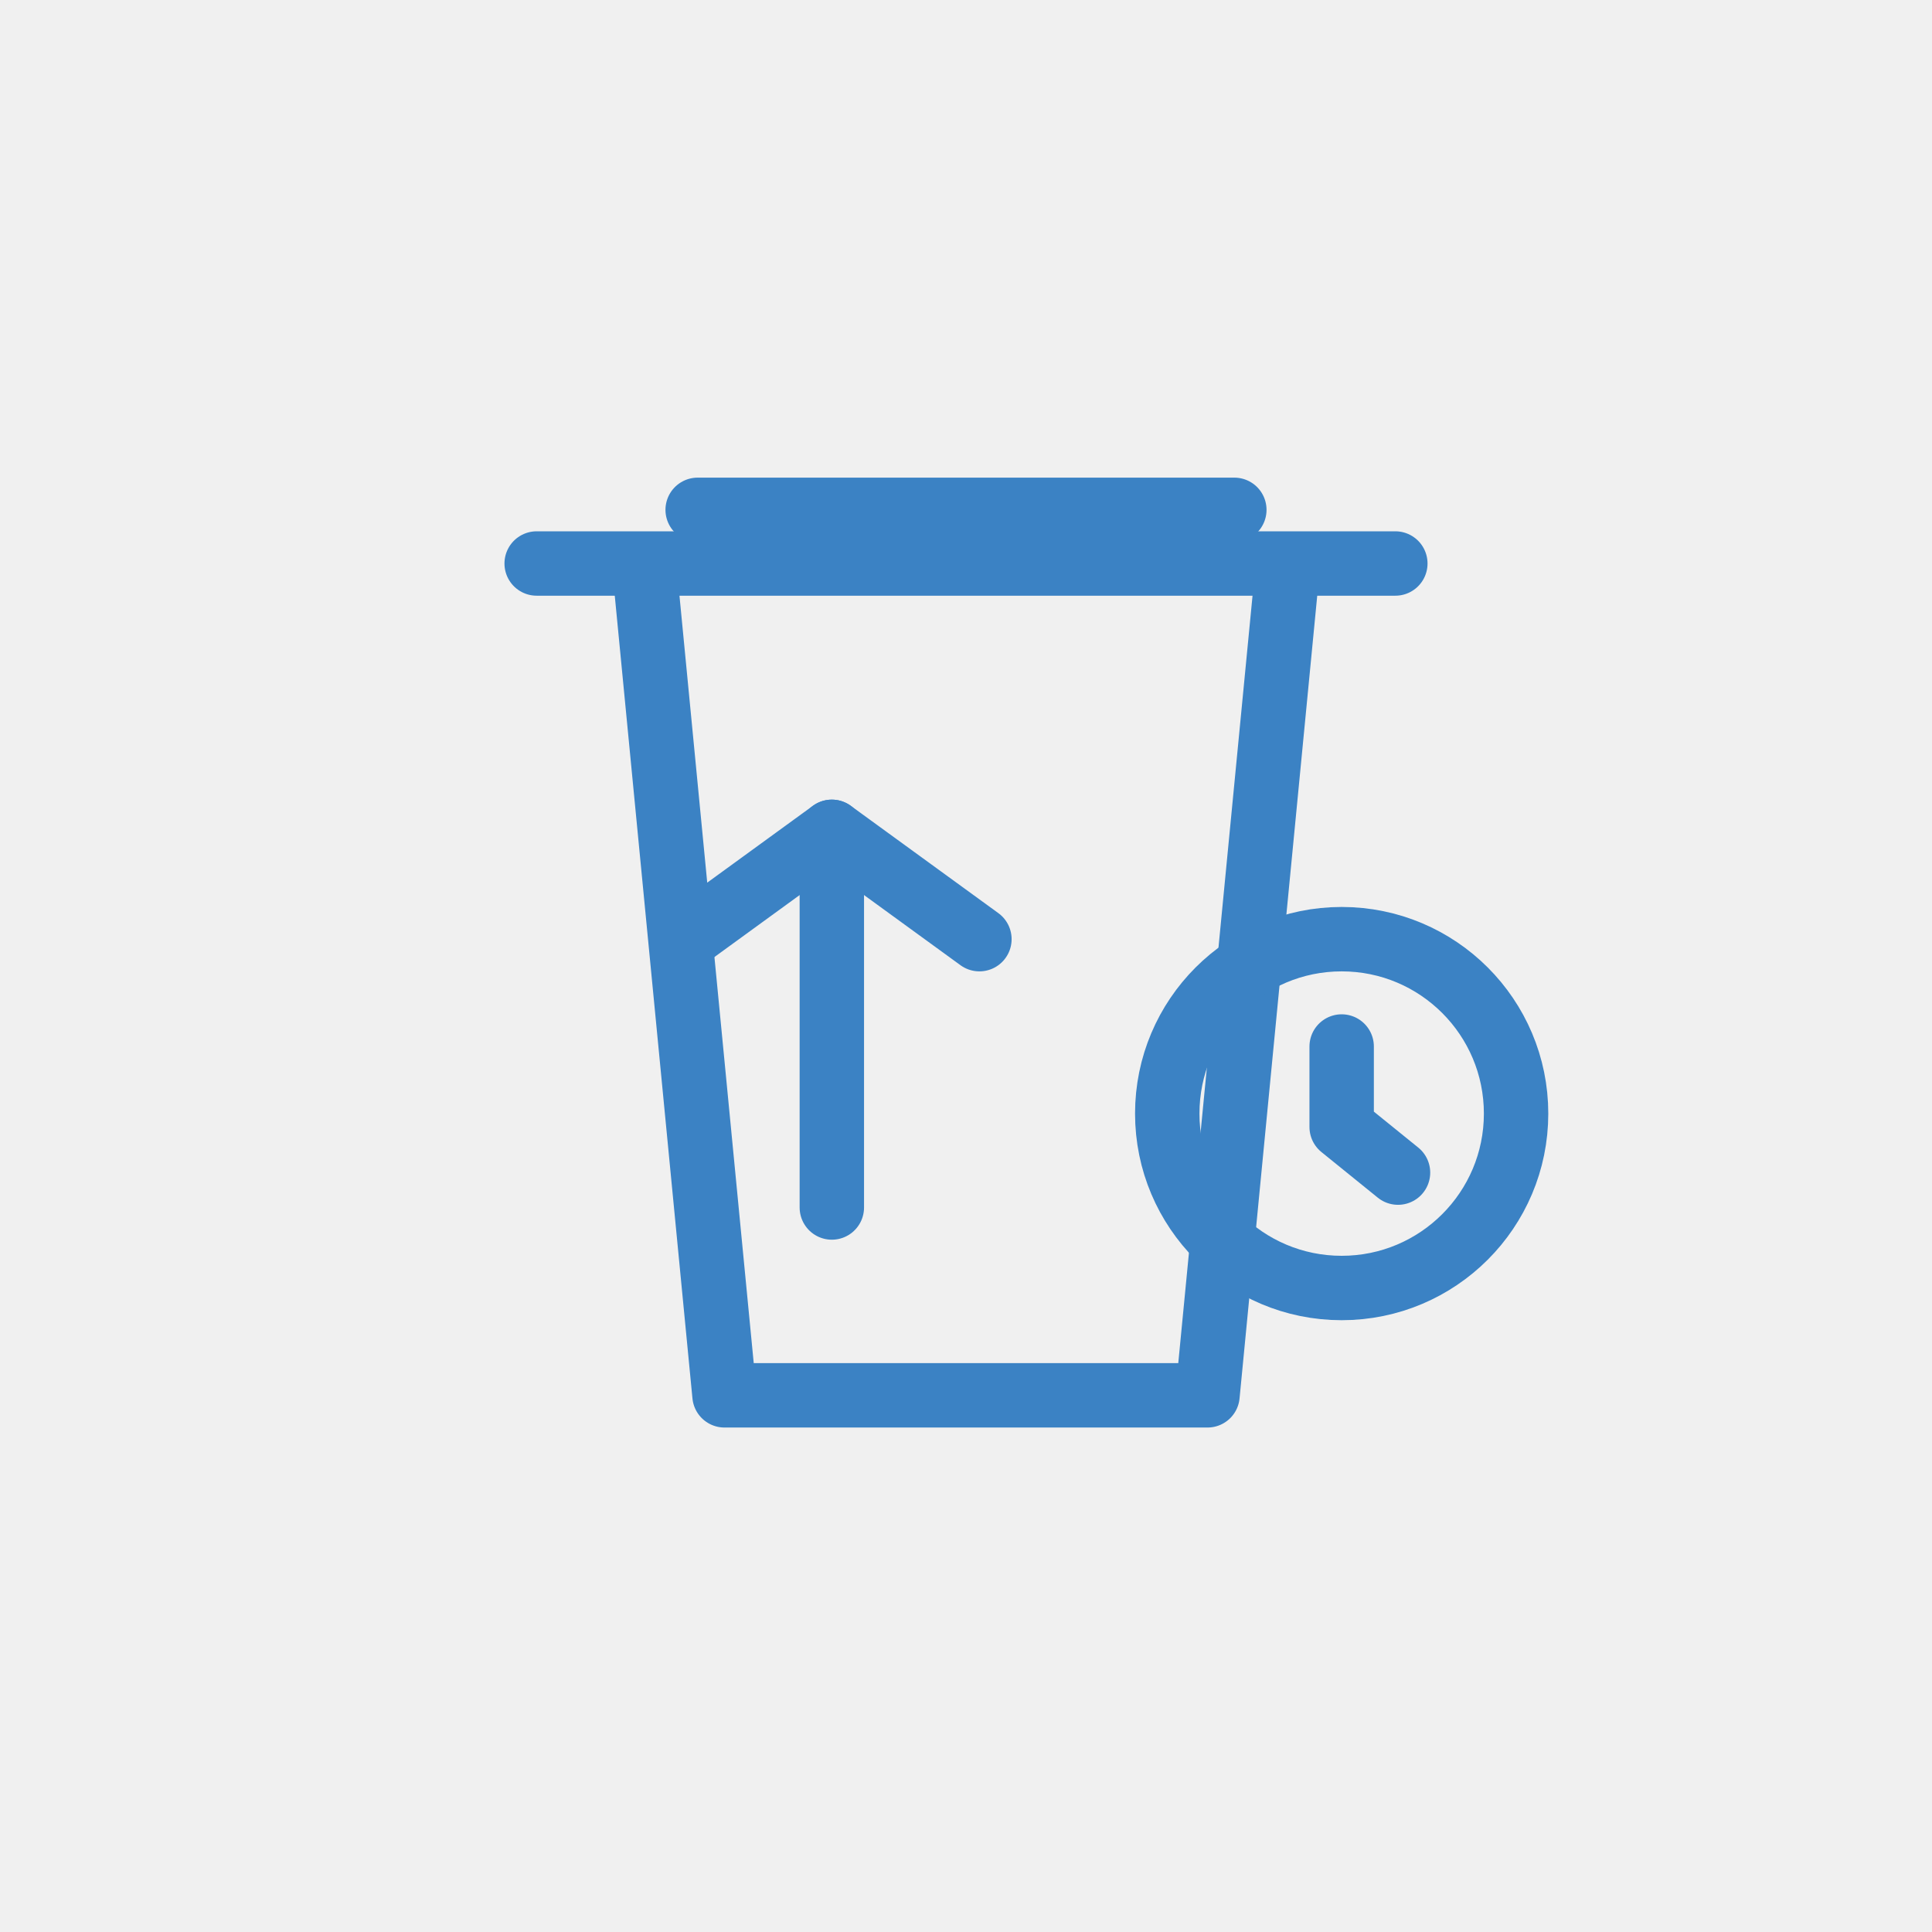
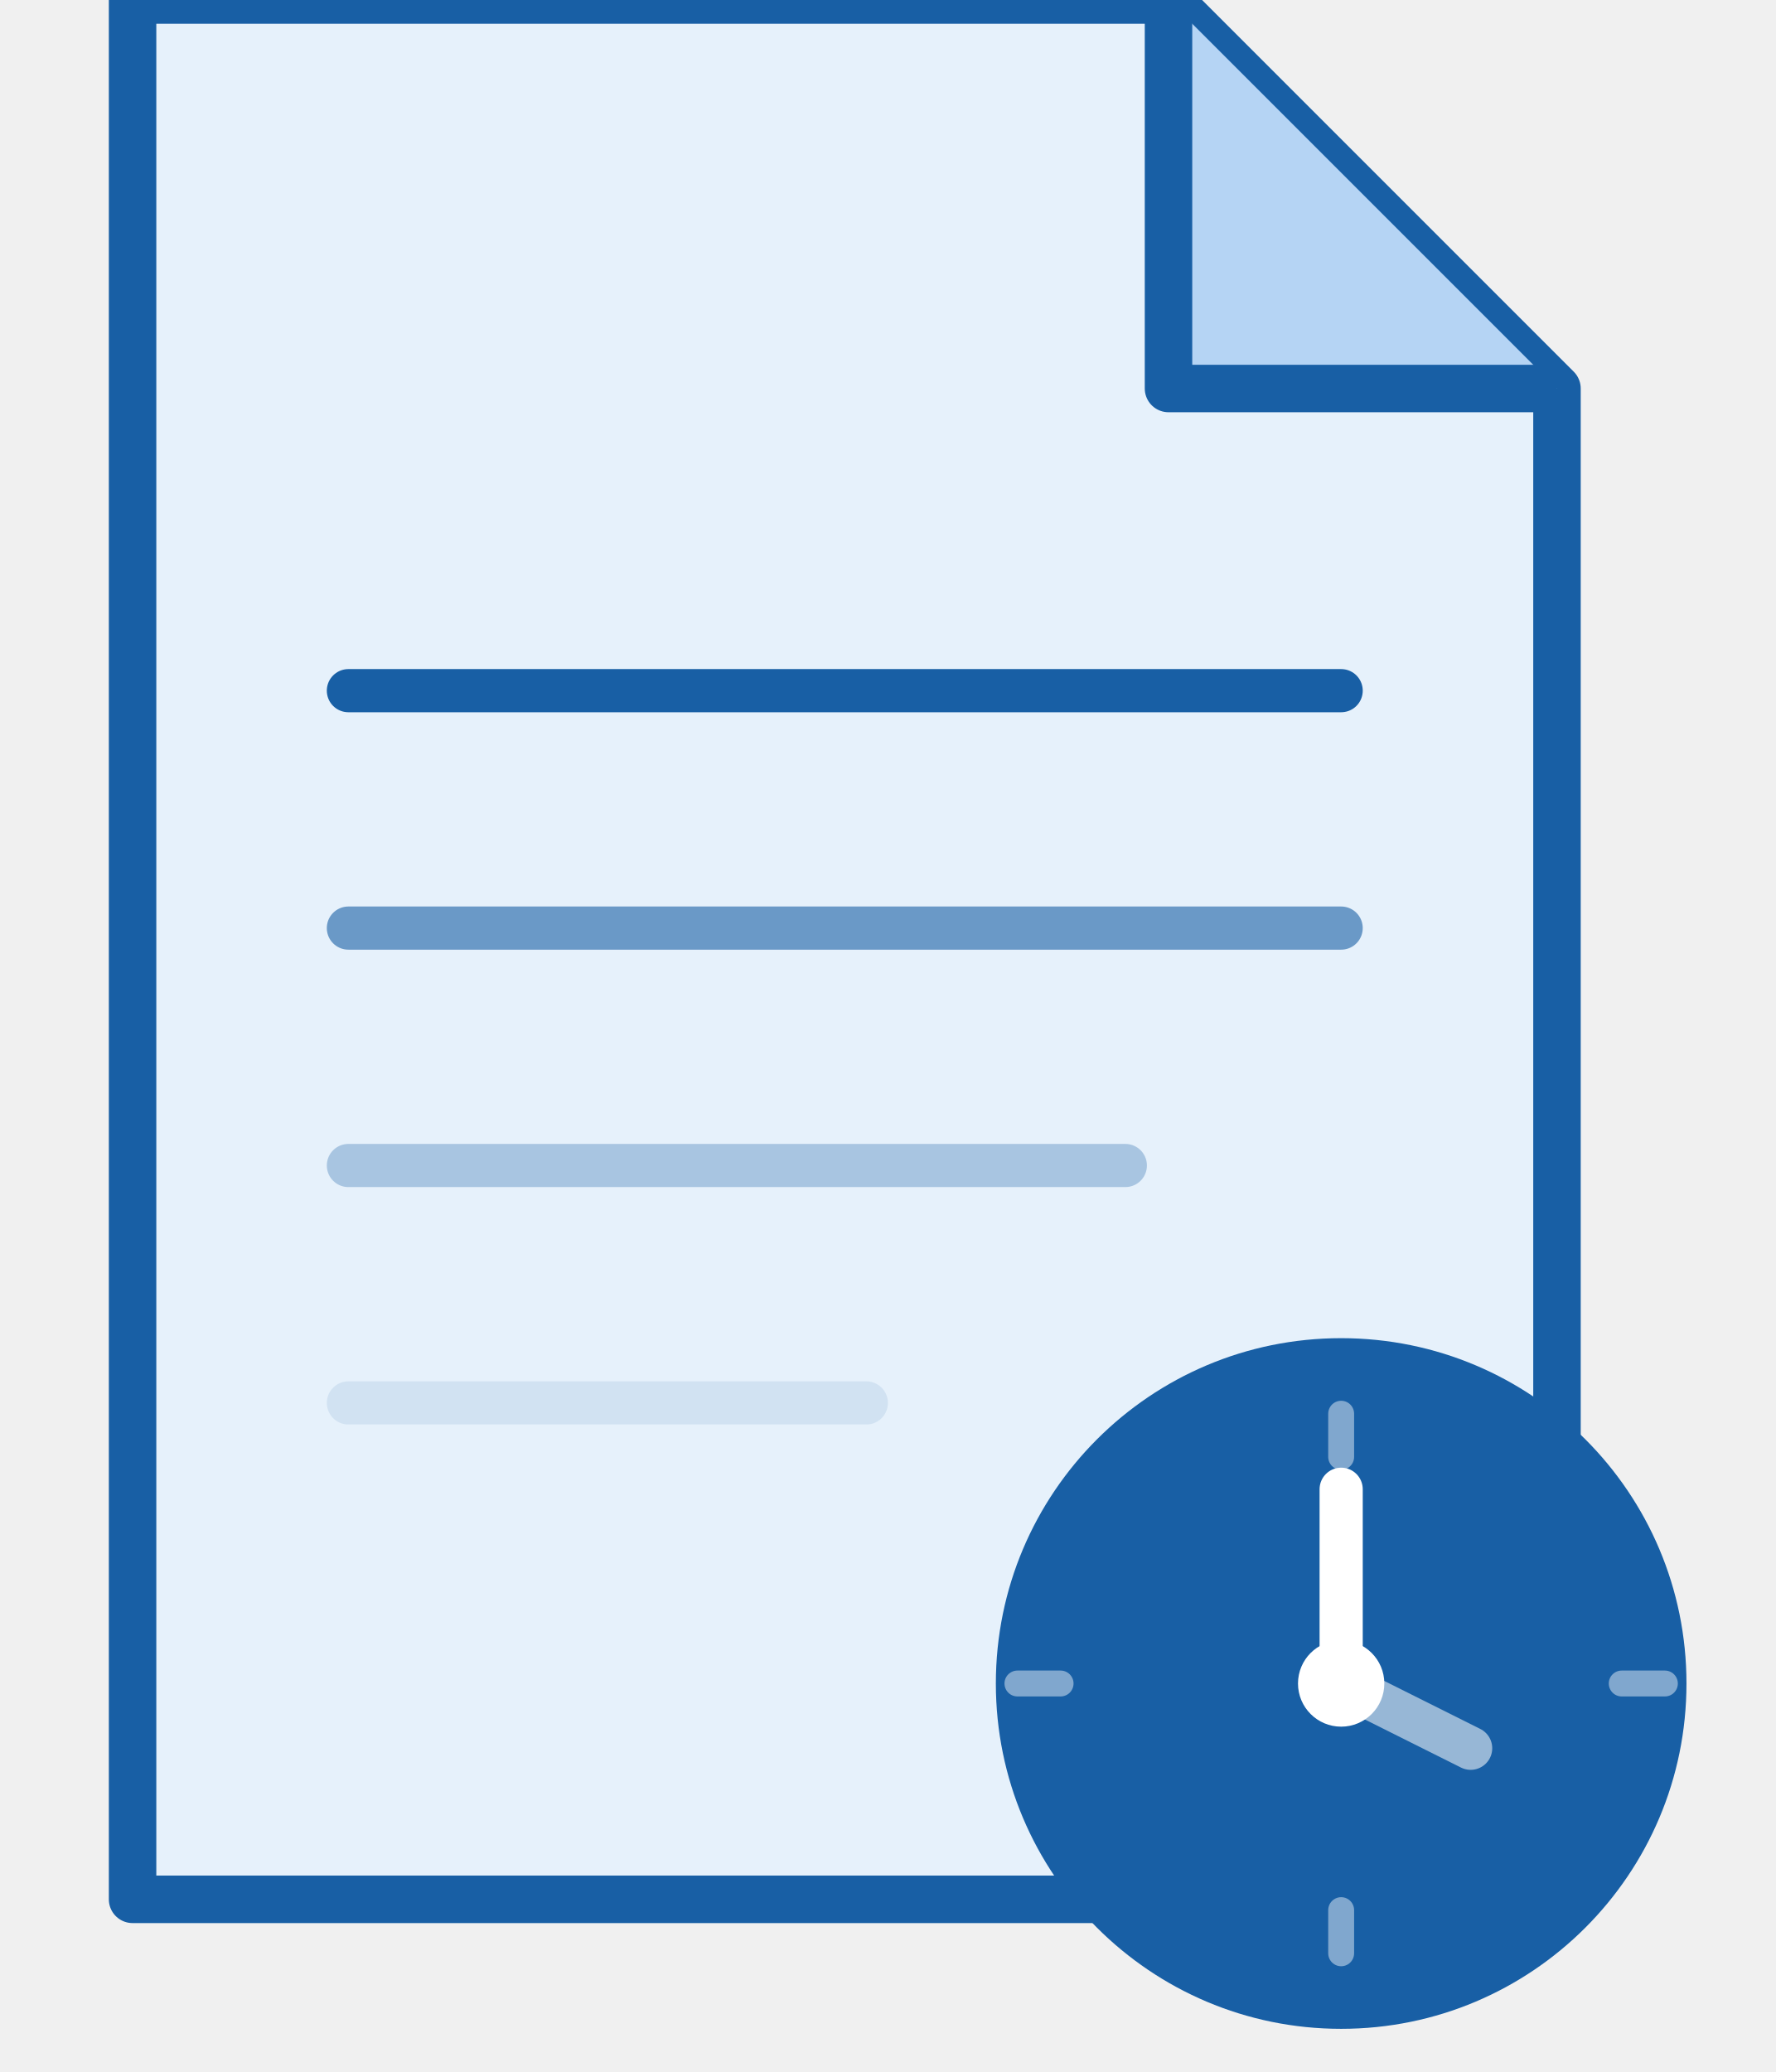
- <svg xmlns="http://www.w3.org/2000/svg" viewBox="0 0 72 72" fill="none">
-   <path d="M26 19 H46" stroke="#3B82C4" stroke-linecap="round" stroke-linejoin="round" stroke-width="2.4" />
-   <path d="M20 21 H52" stroke="#3B82C4" stroke-linecap="round" stroke-linejoin="round" stroke-width="2.4" />
-   <path d="M24 21 L27 52 H45 L48 21" stroke="#3B82C4" stroke-linejoin="round" stroke-width="2.4" />
-   <path d="M31 31 V45" stroke="#3B82C4" stroke-linecap="round" stroke-width="2.4" />
-   <path d="M36.5 35 L31 31 L25.5 35" stroke="#3B82C4" stroke-linecap="round" stroke-linejoin="round" stroke-width="2.4" />
-   <path d="M43.5 41.5 C43.5 37.91 46.41 35 50 35 C53.59 35 56.5 37.91 56.5 41.5 C56.5 45.09 53.59 48 50 48 C46.41 48 43.5 45.09 43.5 41.5 Z" stroke="#3B82C4" stroke-width="2.4" />
-   <path d="M50 39 V42 L52.1 43.7" stroke="#3B82C4" stroke-linecap="round" stroke-linejoin="round" stroke-width="2.4" />
+ <svg xmlns="http://www.w3.org/2000/svg" viewBox="0 0 82 96" width="72" height="84" fill="none">
+   <path d="M6 0 L54 0 L72 18 L72 88 L6 88 Z" fill="#E6F1FB" stroke="#185FA5" stroke-width="2.2" stroke-linejoin="round" />
+   <path d="M54 0 L54 18 L72 18" fill="#B5D4F4" stroke="#185FA5" stroke-width="2.2" stroke-linejoin="round" />
+   <line x1="16" y1="32" x2="62" y2="32" stroke="#185FA5" stroke-width="2" stroke-linecap="round" />
+   <line x1="16" y1="43" x2="62" y2="43" stroke="#185FA5" stroke-width="2" stroke-linecap="round" opacity="0.6" />
+   <line x1="16" y1="54" x2="52" y2="54" stroke="#185FA5" stroke-width="2" stroke-linecap="round" opacity="0.3" />
+   <line x1="16" y1="65" x2="40" y2="65" stroke="#185FA5" stroke-width="2" stroke-linecap="round" opacity="0.1" />
+   <circle cx="62" cy="78" r="16" fill="#185FA5" />
+   <circle cx="62" cy="78" r="2" fill="white" />
+   <line x1="62" y1="78" x2="62" y2="69" stroke="white" stroke-width="2" stroke-linecap="round" />
+   <line x1="62" y1="78" x2="68" y2="81" stroke="white" stroke-width="2" stroke-linecap="round" opacity="0.55" />
+   <line x1="62" y1="65.5" x2="62" y2="67.5" stroke="white" stroke-width="1.2" stroke-linecap="round" opacity="0.45" />
+   <line x1="77" y1="78" x2="75" y2="78" stroke="white" stroke-width="1.2" stroke-linecap="round" opacity="0.45" />
+   <line x1="62" y1="90.5" x2="62" y2="88.5" stroke="white" stroke-width="1.2" stroke-linecap="round" opacity="0.45" />
+   <line x1="47" y1="78" x2="49" y2="78" stroke="white" stroke-width="1.2" stroke-linecap="round" opacity="0.45" />
</svg>
